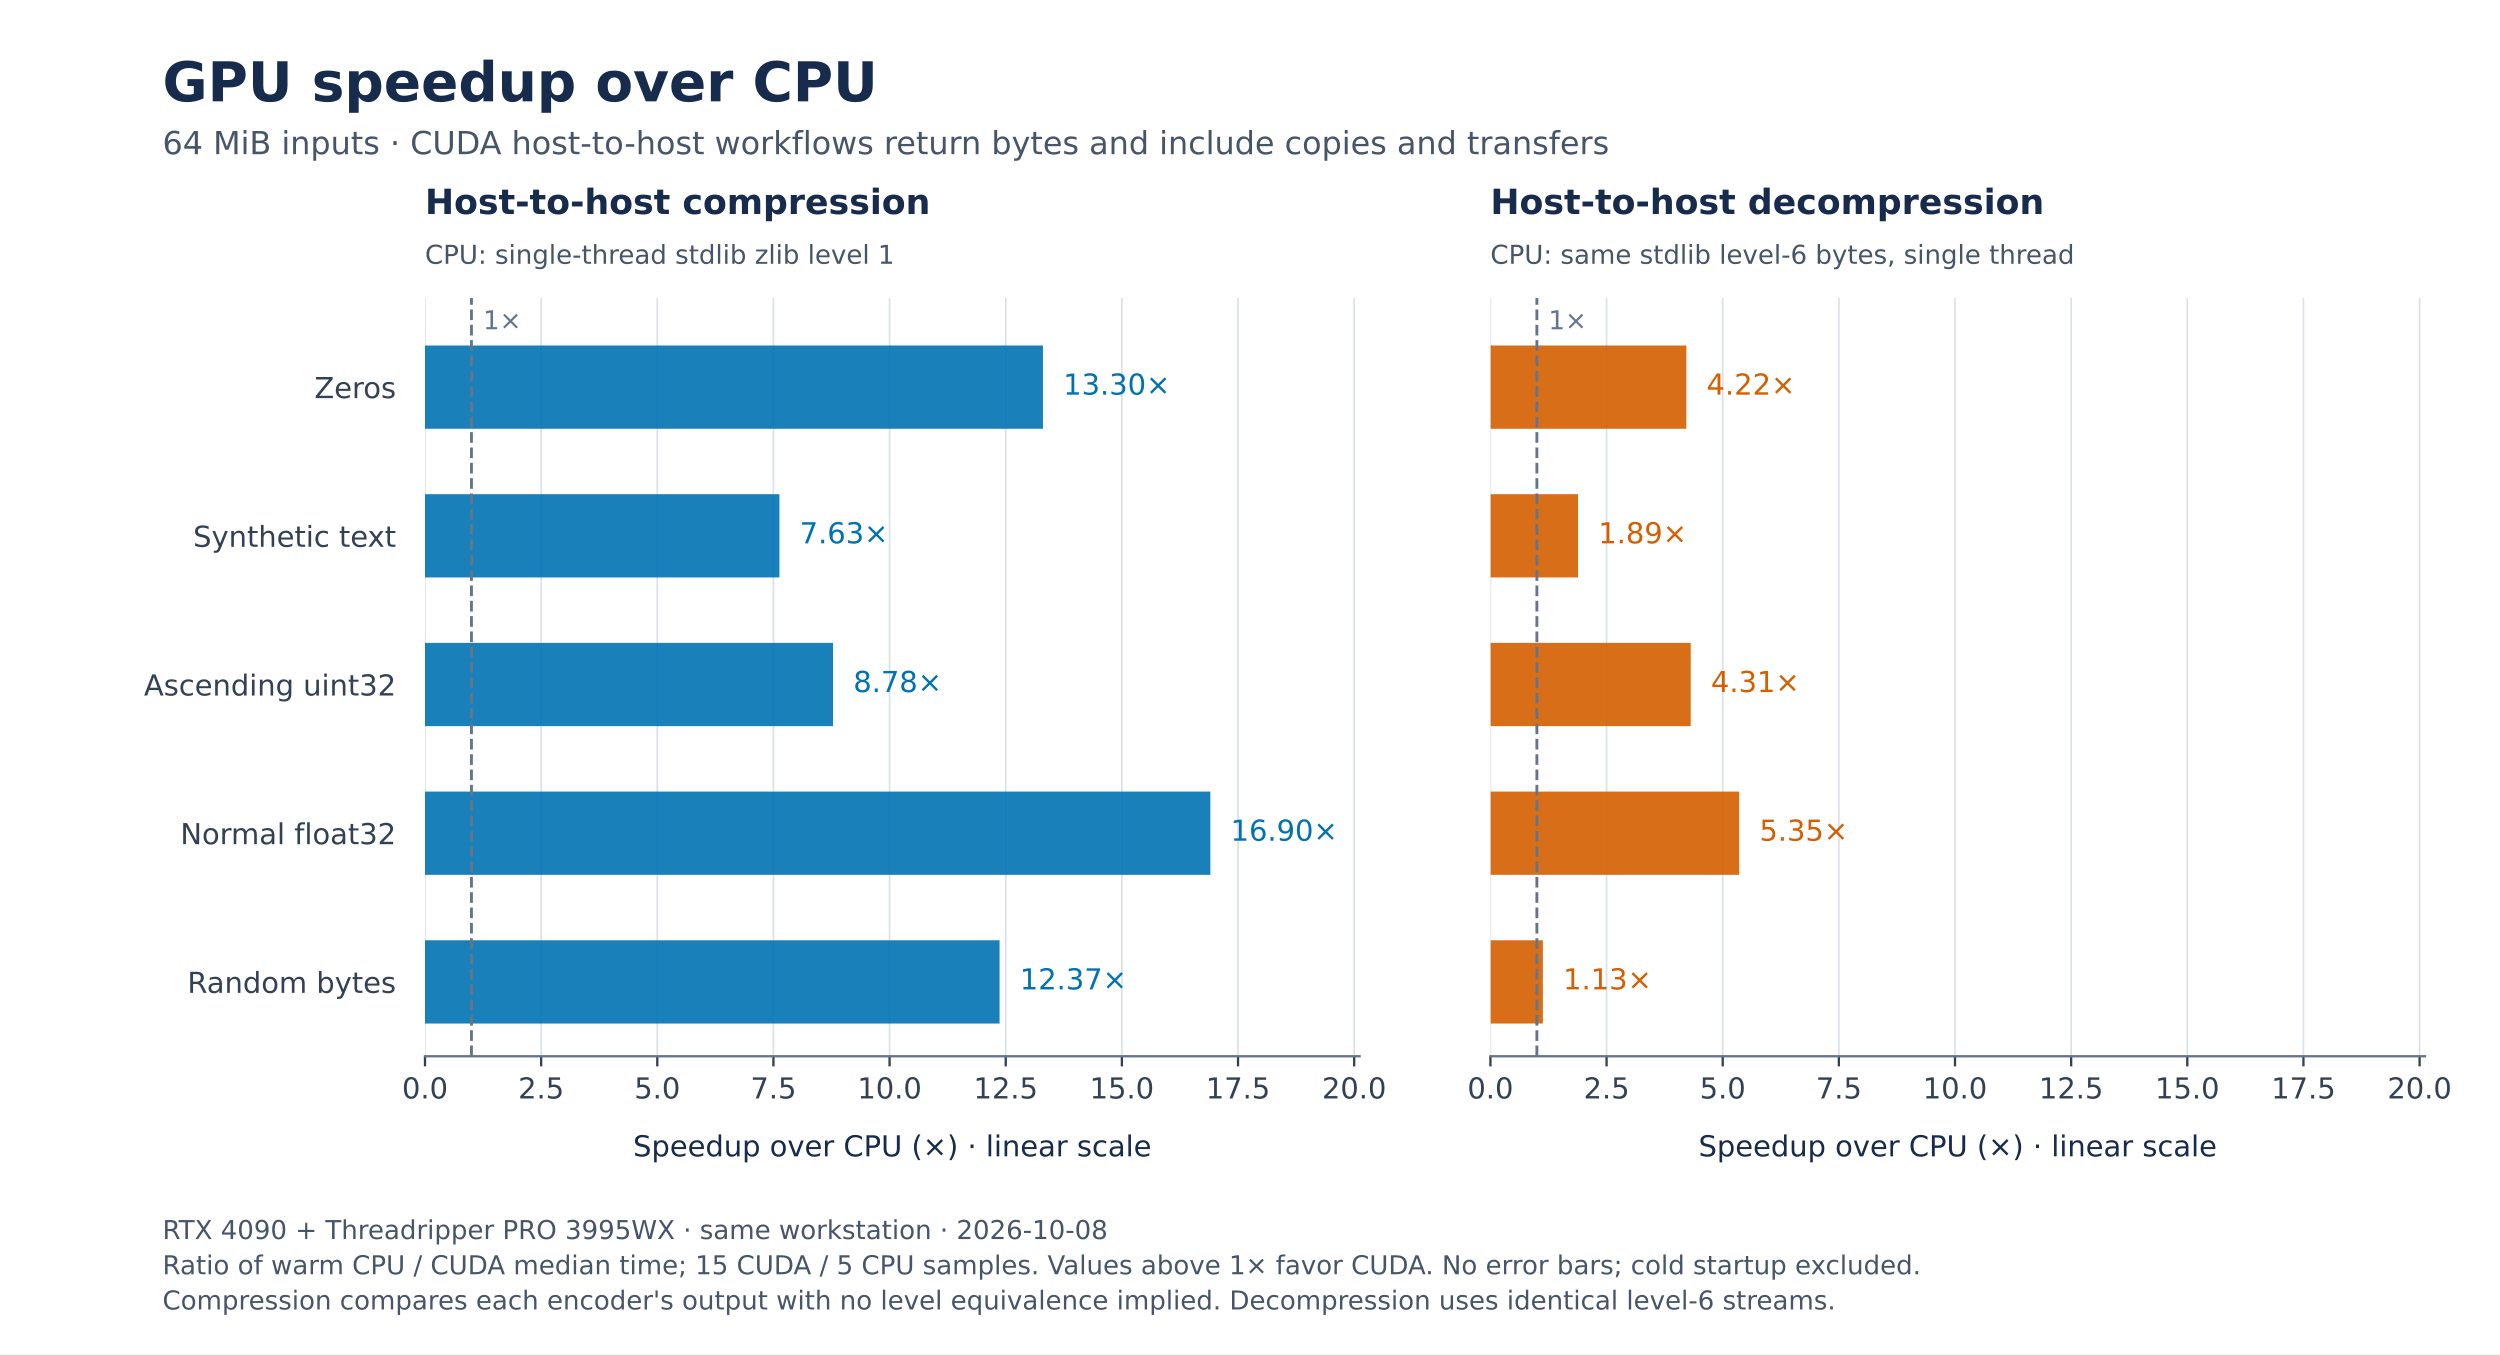
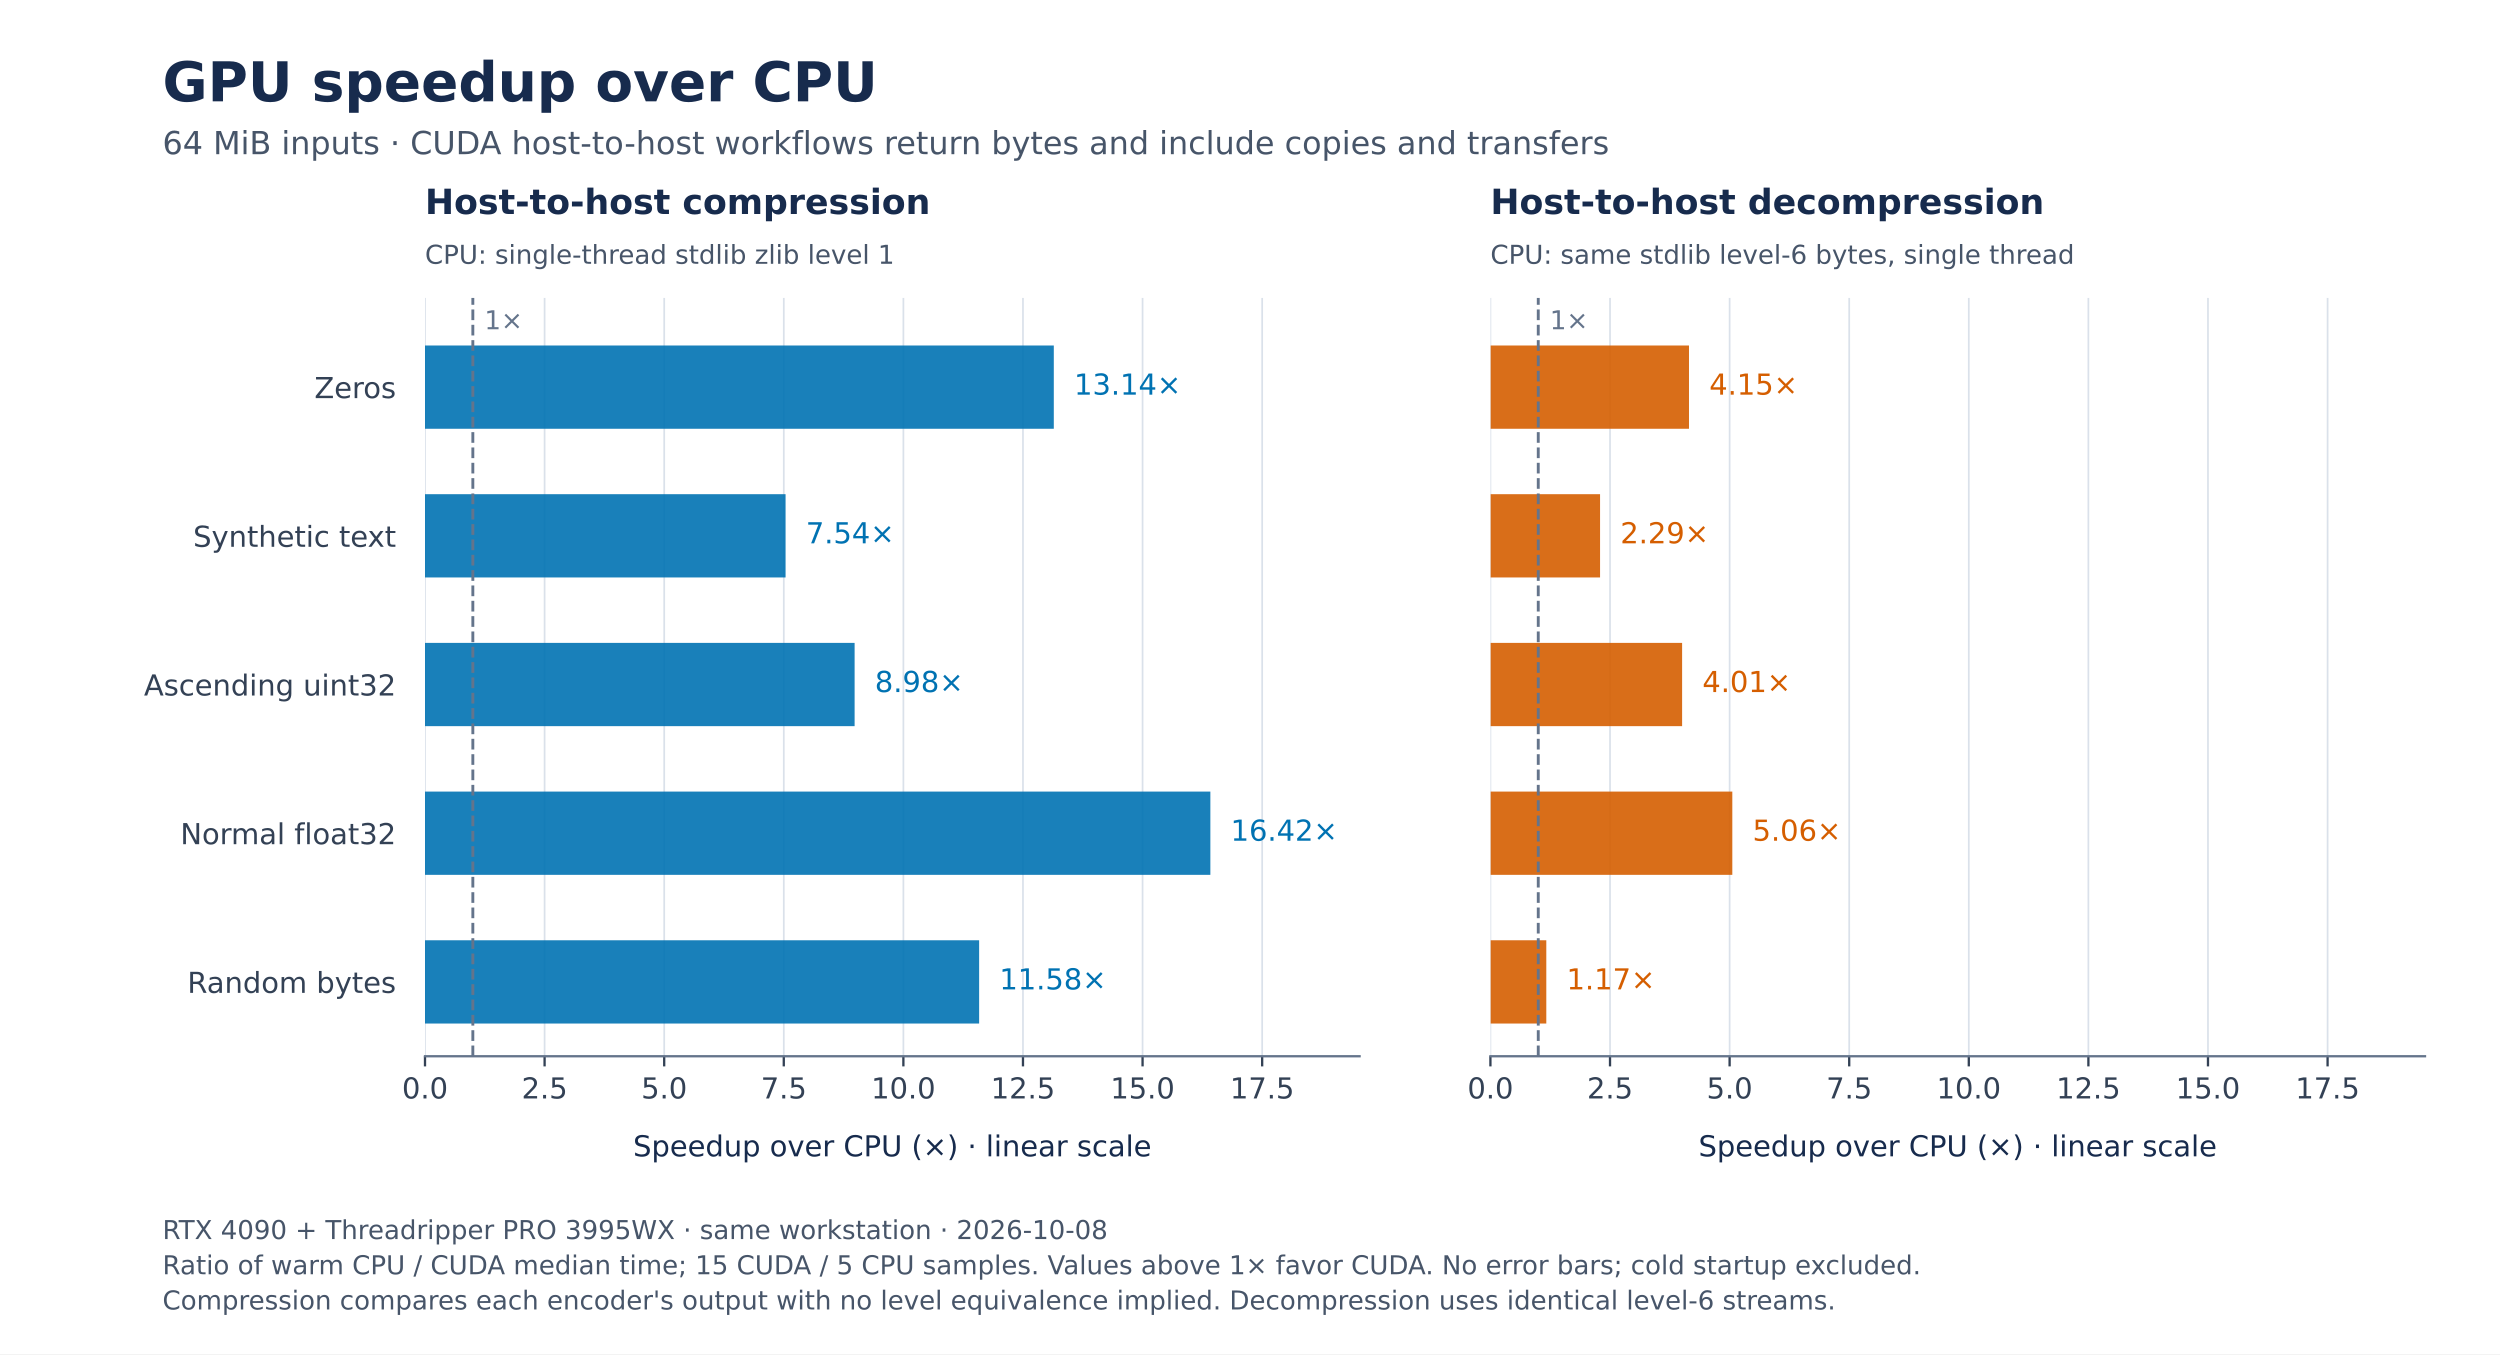
<svg xmlns="http://www.w3.org/2000/svg" xmlns:xlink="http://www.w3.org/1999/xlink" width="864pt" height="468pt" viewBox="0 0 864 468" version="1.1">
  <defs>
    <style type="text/css">*{stroke-linejoin: round; stroke-linecap: butt}</style>
  </defs>
  <g id="figure_1">
    <g id="patch_1">
      <path d="M 0 468 L 864 468 L 864 0 L 0 0 z " style="fill: #ffffff" />
    </g>
    <g id="axes_1">
      <g id="patch_2">
        <path d="M 146.88 365.04 L 469.871 365.04 L 469.871 102.96 L 146.88 102.96 z " style="fill: #ffffff" />
      </g>
      <g id="matplotlib.axis_1">
        <g id="xtick_1">
          <g id="line2d_1">
            <path d="M 146.88 365.04 L 146.88 102.96 " clip-path="url(#p2e2765085f)" style="fill: none; stroke: #cbd5e1; stroke-opacity: 0.7; stroke-width: 0.6; stroke-linecap: square" />
          </g>
          <g id="line2d_2">
            <defs>
              <path id="mdb11cd550d" d="M 0 0 L 0 3.5 " style="stroke: #334155; stroke-width: 0.8" />
            </defs>
            <g>
              <use xlink:href="#mdb11cd550d" x="146.88" y="365.04" style="fill: #334155; stroke: #334155; stroke-width: 0.8" />
            </g>
          </g>
          <g id="text_1">
            <text style="font-size: 10px; font-family: 'DejaVu Sans'; text-anchor: middle; fill: #334155" x="146.88" y="379.638" transform="rotate(-0 146.88 379.6377)">0.0</text>
          </g>
        </g>
        <g id="xtick_2">
          <g id="line2d_3">
-             <path d="M 187.02 365.04 L 187.02 102.96 " clip-path="url(#p2e2765085f)" style="fill: none; stroke: #cbd5e1; stroke-opacity: 0.7; stroke-width: 0.6; stroke-linecap: square" />
+             <path d="M 188.212 365.04 L 188.212 102.96 " clip-path="url(#p2e2765085f)" style="fill: none; stroke: #cbd5e1; stroke-opacity: 0.7; stroke-width: 0.6; stroke-linecap: square" />
          </g>
          <g id="line2d_4">
            <g>
-               <use xlink:href="#mdb11cd550d" x="187.02" y="365.04" style="fill: #334155; stroke: #334155; stroke-width: 0.8" />
+               <use xlink:href="#mdb11cd550d" x="188.212" y="365.04" style="fill: #334155; stroke: #334155; stroke-width: 0.8" />
            </g>
          </g>
          <g id="text_2">
-             <text style="font-size: 10px; font-family: 'DejaVu Sans'; text-anchor: middle; fill: #334155" x="187.02" y="379.638" transform="rotate(-0 187.02 379.6377)">2.5</text>
+             <text style="font-size: 10px; font-family: 'DejaVu Sans'; text-anchor: middle; fill: #334155" x="188.212" y="379.638" transform="rotate(-0 188.2118 379.6377)">2.5</text>
          </g>
        </g>
        <g id="xtick_3">
          <g id="line2d_5">
-             <path d="M 227.16 365.04 L 227.16 102.96 " clip-path="url(#p2e2765085f)" style="fill: none; stroke: #cbd5e1; stroke-opacity: 0.7; stroke-width: 0.6; stroke-linecap: square" />
+             <path d="M 229.544 365.04 L 229.544 102.96 " clip-path="url(#p2e2765085f)" style="fill: none; stroke: #cbd5e1; stroke-opacity: 0.7; stroke-width: 0.6; stroke-linecap: square" />
          </g>
          <g id="line2d_6">
            <g>
-               <use xlink:href="#mdb11cd550d" x="227.16" y="365.04" style="fill: #334155; stroke: #334155; stroke-width: 0.8" />
+               <use xlink:href="#mdb11cd550d" x="229.544" y="365.04" style="fill: #334155; stroke: #334155; stroke-width: 0.8" />
            </g>
          </g>
          <g id="text_3">
-             <text style="font-size: 10px; font-family: 'DejaVu Sans'; text-anchor: middle; fill: #334155" x="227.16" y="379.638" transform="rotate(-0 227.16 379.6377)">5.0</text>
+             <text style="font-size: 10px; font-family: 'DejaVu Sans'; text-anchor: middle; fill: #334155" x="229.544" y="379.638" transform="rotate(-0 229.5436 379.6377)">5.0</text>
          </g>
        </g>
        <g id="xtick_4">
          <g id="line2d_7">
-             <path d="M 267.3 365.04 L 267.3 102.96 " clip-path="url(#p2e2765085f)" style="fill: none; stroke: #cbd5e1; stroke-opacity: 0.7; stroke-width: 0.6; stroke-linecap: square" />
+             <path d="M 270.875 365.04 L 270.875 102.96 " clip-path="url(#p2e2765085f)" style="fill: none; stroke: #cbd5e1; stroke-opacity: 0.7; stroke-width: 0.6; stroke-linecap: square" />
          </g>
          <g id="line2d_8">
            <g>
-               <use xlink:href="#mdb11cd550d" x="267.3" y="365.04" style="fill: #334155; stroke: #334155; stroke-width: 0.8" />
+               <use xlink:href="#mdb11cd550d" x="270.875" y="365.04" style="fill: #334155; stroke: #334155; stroke-width: 0.8" />
            </g>
          </g>
          <g id="text_4">
-             <text style="font-size: 10px; font-family: 'DejaVu Sans'; text-anchor: middle; fill: #334155" x="267.3" y="379.638" transform="rotate(-0 267.3001 379.6377)">7.5</text>
+             <text style="font-size: 10px; font-family: 'DejaVu Sans'; text-anchor: middle; fill: #334155" x="270.875" y="379.638" transform="rotate(-0 270.8755 379.6377)">7.5</text>
          </g>
        </g>
        <g id="xtick_5">
          <g id="line2d_9">
-             <path d="M 307.44 365.04 L 307.44 102.96 " clip-path="url(#p2e2765085f)" style="fill: none; stroke: #cbd5e1; stroke-opacity: 0.7; stroke-width: 0.6; stroke-linecap: square" />
+             <path d="M 312.207 365.04 L 312.207 102.96 " clip-path="url(#p2e2765085f)" style="fill: none; stroke: #cbd5e1; stroke-opacity: 0.7; stroke-width: 0.6; stroke-linecap: square" />
          </g>
          <g id="line2d_10">
            <g>
-               <use xlink:href="#mdb11cd550d" x="307.44" y="365.04" style="fill: #334155; stroke: #334155; stroke-width: 0.8" />
+               <use xlink:href="#mdb11cd550d" x="312.207" y="365.04" style="fill: #334155; stroke: #334155; stroke-width: 0.8" />
            </g>
          </g>
          <g id="text_5">
-             <text style="font-size: 10px; font-family: 'DejaVu Sans'; text-anchor: middle; fill: #334155" x="307.44" y="379.638" transform="rotate(-0 307.4401 379.6377)">10.0</text>
+             <text style="font-size: 10px; font-family: 'DejaVu Sans'; text-anchor: middle; fill: #334155" x="312.207" y="379.638" transform="rotate(-0 312.2073 379.6377)">10.0</text>
          </g>
        </g>
        <g id="xtick_6">
          <g id="line2d_11">
-             <path d="M 347.58 365.04 L 347.58 102.96 " clip-path="url(#p2e2765085f)" style="fill: none; stroke: #cbd5e1; stroke-opacity: 0.7; stroke-width: 0.6; stroke-linecap: square" />
+             <path d="M 353.539 365.04 L 353.539 102.96 " clip-path="url(#p2e2765085f)" style="fill: none; stroke: #cbd5e1; stroke-opacity: 0.7; stroke-width: 0.6; stroke-linecap: square" />
          </g>
          <g id="line2d_12">
            <g>
-               <use xlink:href="#mdb11cd550d" x="347.58" y="365.04" style="fill: #334155; stroke: #334155; stroke-width: 0.8" />
+               <use xlink:href="#mdb11cd550d" x="353.539" y="365.04" style="fill: #334155; stroke: #334155; stroke-width: 0.8" />
            </g>
          </g>
          <g id="text_6">
-             <text style="font-size: 10px; font-family: 'DejaVu Sans'; text-anchor: middle; fill: #334155" x="347.58" y="379.638" transform="rotate(-0 347.5801 379.6377)">12.5</text>
+             <text style="font-size: 10px; font-family: 'DejaVu Sans'; text-anchor: middle; fill: #334155" x="353.539" y="379.638" transform="rotate(-0 353.5391 379.6377)">12.5</text>
          </g>
        </g>
        <g id="xtick_7">
          <g id="line2d_13">
-             <path d="M 387.72 365.04 L 387.72 102.96 " clip-path="url(#p2e2765085f)" style="fill: none; stroke: #cbd5e1; stroke-opacity: 0.7; stroke-width: 0.6; stroke-linecap: square" />
+             <path d="M 394.871 365.04 L 394.871 102.96 " clip-path="url(#p2e2765085f)" style="fill: none; stroke: #cbd5e1; stroke-opacity: 0.7; stroke-width: 0.6; stroke-linecap: square" />
          </g>
          <g id="line2d_14">
            <g>
-               <use xlink:href="#mdb11cd550d" x="387.72" y="365.04" style="fill: #334155; stroke: #334155; stroke-width: 0.8" />
+               <use xlink:href="#mdb11cd550d" x="394.871" y="365.04" style="fill: #334155; stroke: #334155; stroke-width: 0.8" />
            </g>
          </g>
          <g id="text_7">
-             <text style="font-size: 10px; font-family: 'DejaVu Sans'; text-anchor: middle; fill: #334155" x="387.72" y="379.638" transform="rotate(-0 387.7201 379.6377)">15.0</text>
+             <text style="font-size: 10px; font-family: 'DejaVu Sans'; text-anchor: middle; fill: #334155" x="394.871" y="379.638" transform="rotate(-0 394.8709 379.6377)">15.0</text>
          </g>
        </g>
        <g id="xtick_8">
          <g id="line2d_15">
-             <path d="M 427.86 365.04 L 427.86 102.96 " clip-path="url(#p2e2765085f)" style="fill: none; stroke: #cbd5e1; stroke-opacity: 0.7; stroke-width: 0.6; stroke-linecap: square" />
+             <path d="M 436.203 365.04 L 436.203 102.96 " clip-path="url(#p2e2765085f)" style="fill: none; stroke: #cbd5e1; stroke-opacity: 0.7; stroke-width: 0.6; stroke-linecap: square" />
          </g>
          <g id="line2d_16">
            <g>
-               <use xlink:href="#mdb11cd550d" x="427.86" y="365.04" style="fill: #334155; stroke: #334155; stroke-width: 0.8" />
+               <use xlink:href="#mdb11cd550d" x="436.203" y="365.04" style="fill: #334155; stroke: #334155; stroke-width: 0.8" />
            </g>
          </g>
          <g id="text_8">
-             <text style="font-size: 10px; font-family: 'DejaVu Sans'; text-anchor: middle; fill: #334155" x="427.86" y="379.638" transform="rotate(-0 427.8601 379.6377)">17.5</text>
-           </g>
-         </g>
-         <g id="xtick_9">
-           <g id="line2d_17">
-             <path d="M 468 365.04 L 468 102.96 " clip-path="url(#p2e2765085f)" style="fill: none; stroke: #cbd5e1; stroke-opacity: 0.7; stroke-width: 0.6; stroke-linecap: square" />
-           </g>
-           <g id="line2d_18">
-             <g>
-               <use xlink:href="#mdb11cd550d" x="468" y="365.04" style="fill: #334155; stroke: #334155; stroke-width: 0.8" />
-             </g>
-           </g>
-           <g id="text_9">
-             <text style="font-size: 10px; font-family: 'DejaVu Sans'; text-anchor: middle; fill: #334155" x="468" y="379.638" transform="rotate(-0 468.0001 379.6377)">20.0</text>
-           </g>
-         </g>
-         <g id="text_10">
+             <text style="font-size: 10px; font-family: 'DejaVu Sans'; text-anchor: middle; fill: #334155" x="436.203" y="379.638" transform="rotate(-0 436.2028 379.6377)">17.5</text>
+           </g>
+         </g>
+         <g id="text_9">
          <text style="font-size: 10px; font-family: 'DejaVu Sans'; text-anchor: middle; fill: #172b4d" x="308.375" y="399.638" transform="rotate(-0 308.3753 399.6384)">Speedup over CPU (×) · linear scale</text>
        </g>
      </g>
      <g id="matplotlib.axis_2">
        <g id="ytick_1">
+           <g id="line2d_17" />
+           <g id="text_10">
+             <text style="font-size: 10px; font-family: 'DejaVu Sans'; text-anchor: end; fill: #334155" x="136.88" y="137.592" transform="rotate(-0 136.88 137.5918)">Zeros</text>
+           </g>
+         </g>
+         <g id="ytick_2">
+           <g id="line2d_18" />
+           <g id="text_11">
+             <text style="font-size: 10px; font-family: 'DejaVu Sans'; text-anchor: end; fill: #334155" x="136.88" y="188.98" transform="rotate(-0 136.88 188.9804)">Synthetic text</text>
+           </g>
+         </g>
+         <g id="ytick_3">
          <g id="line2d_19" />
-           <g id="text_11">
-             <text style="font-size: 10px; font-family: 'DejaVu Sans'; text-anchor: end; fill: #334155" x="136.88" y="137.592" transform="rotate(-0 136.88 137.5918)">Zeros</text>
-           </g>
-         </g>
-         <g id="ytick_2">
+           <g id="text_12">
+             <text style="font-size: 10px; font-family: 'DejaVu Sans'; text-anchor: end; fill: #334155" x="136.88" y="240.369" transform="rotate(-0 136.88 240.3686)">Ascending uint32</text>
+           </g>
+         </g>
+         <g id="ytick_4">
          <g id="line2d_20" />
-           <g id="text_12">
-             <text style="font-size: 10px; font-family: 'DejaVu Sans'; text-anchor: end; fill: #334155" x="136.88" y="188.98" transform="rotate(-0 136.88 188.9804)">Synthetic text</text>
-           </g>
-         </g>
-         <g id="ytick_3">
+           <g id="text_13">
+             <text style="font-size: 10px; font-family: 'DejaVu Sans'; text-anchor: end; fill: #334155" x="136.88" y="291.757" transform="rotate(-0 136.88 291.7569)">Normal float32</text>
+           </g>
+         </g>
+         <g id="ytick_5">
          <g id="line2d_21" />
-           <g id="text_13">
-             <text style="font-size: 10px; font-family: 'DejaVu Sans'; text-anchor: end; fill: #334155" x="136.88" y="240.369" transform="rotate(-0 136.88 240.3686)">Ascending uint32</text>
-           </g>
-         </g>
-         <g id="ytick_4">
-           <g id="line2d_22" />
          <g id="text_14">
-             <text style="font-size: 10px; font-family: 'DejaVu Sans'; text-anchor: end; fill: #334155" x="136.88" y="291.757" transform="rotate(-0 136.88 291.7569)">Normal float32</text>
-           </g>
-         </g>
-         <g id="ytick_5">
-           <g id="line2d_23" />
-           <g id="text_15">
            <text style="font-size: 10px; font-family: 'DejaVu Sans'; text-anchor: end; fill: #334155" x="136.88" y="343.145" transform="rotate(-0 136.88 343.1451)">Random bytes</text>
          </g>
        </g>
      </g>
      <g id="patch_3">
        <path d="M 146.88 365.04 L 469.871 365.04 " style="fill: none; stroke: #64748b; stroke-width: 0.8; stroke-linejoin: miter; stroke-linecap: square" />
      </g>
-       <g id="text_16">
+       <g id="text_15">
        <text style="font-size: 9px; font-family: 'DejaVu Sans'; text-anchor: start; fill: #475569" x="146.88" y="91.166" transform="rotate(-0 146.88 91.1664)">CPU: single-thread stdlib zlib level 1</text>
      </g>
      <g id="patch_4">
-         <path d="M 146.88 119.404 L 360.444 119.404 L 360.444 148.182 L 146.88 148.182 z " clip-path="url(#p2e2765085f)" style="fill: #0072b2; opacity: 0.9" />
+         <path d="M 146.88 119.404 L 364.194 119.404 L 364.194 148.182 L 146.88 148.182 z " clip-path="url(#p2e2765085f)" style="fill: #0072b2; opacity: 0.9" />
      </g>
      <g id="patch_5">
-         <path d="M 146.88 170.792 L 269.368 170.792 L 269.368 199.57 L 146.88 199.57 z " clip-path="url(#p2e2765085f)" style="fill: #0072b2; opacity: 0.9" />
+         <path d="M 146.88 170.792 L 271.496 170.792 L 271.496 199.57 L 146.88 199.57 z " clip-path="url(#p2e2765085f)" style="fill: #0072b2; opacity: 0.9" />
      </g>
      <g id="patch_6">
-         <path d="M 146.88 222.181 L 287.904 222.181 L 287.904 250.958 L 146.88 250.958 z " clip-path="url(#p2e2765085f)" style="fill: #0072b2; opacity: 0.9" />
+         <path d="M 146.88 222.181 L 295.351 222.181 L 295.351 250.958 L 146.88 250.958 z " clip-path="url(#p2e2765085f)" style="fill: #0072b2; opacity: 0.9" />
      </g>
      <g id="patch_7">
        <path d="M 146.88 273.569 L 418.301 273.569 L 418.301 302.346 L 146.88 302.346 z " clip-path="url(#p2e2765085f)" style="fill: #0072b2; opacity: 0.9" />
      </g>
      <g id="patch_8">
-         <path d="M 146.88 324.957 L 345.449 324.957 L 345.449 353.735 L 146.88 353.735 z " clip-path="url(#p2e2765085f)" style="fill: #0072b2; opacity: 0.9" />
+         <path d="M 146.88 324.957 L 338.388 324.957 L 338.388 353.735 L 146.88 353.735 z " clip-path="url(#p2e2765085f)" style="fill: #0072b2; opacity: 0.9" />
+       </g>
+       <g id="text_16">
+         <text style="font-size: 9px; font-family: 'DejaVu Sans'; text-anchor: start; fill: #64748b" x="167.413" y="113.798" transform="rotate(-0 167.4127 113.7979)">1×</text>
      </g>
      <g id="text_17">
-         <text style="font-size: 9px; font-family: 'DejaVu Sans'; text-anchor: start; fill: #64748b" x="166.936" y="113.798" transform="rotate(-0 166.936 113.7979)">1×</text>
+         <text style="font-size: 10px; font-family: 'DejaVu Sans'; text-anchor: start; fill: #0072b2" x="371.194" y="136.391" transform="rotate(-0 371.1942 136.3906)">13.14×</text>
      </g>
      <g id="text_18">
-         <text style="font-size: 10px; font-family: 'DejaVu Sans'; text-anchor: start; fill: #0072b2" x="367.444" y="136.391" transform="rotate(-0 367.4438 136.3906)">13.30×</text>
+         <text style="font-size: 10px; font-family: 'DejaVu Sans'; text-anchor: start; fill: #0072b2" x="278.496" y="187.779" transform="rotate(-0 278.4964 187.7788)">7.54×</text>
      </g>
      <g id="text_19">
-         <text style="font-size: 10px; font-family: 'DejaVu Sans'; text-anchor: start; fill: #0072b2" x="276.368" y="187.779" transform="rotate(-0 276.368 187.7788)">7.63×</text>
+         <text style="font-size: 10px; font-family: 'DejaVu Sans'; text-anchor: start; fill: #0072b2" x="302.351" y="239.167" transform="rotate(-0 302.3505 239.1671)">8.98×</text>
      </g>
      <g id="text_20">
-         <text style="font-size: 10px; font-family: 'DejaVu Sans'; text-anchor: start; fill: #0072b2" x="294.904" y="239.167" transform="rotate(-0 294.9039 239.1671)">8.78×</text>
+         <text style="font-size: 10px; font-family: 'DejaVu Sans'; text-anchor: start; fill: #0072b2" x="425.301" y="290.555" transform="rotate(-0 425.3007 290.5553)">16.42×</text>
      </g>
      <g id="text_21">
-         <text style="font-size: 10px; font-family: 'DejaVu Sans'; text-anchor: start; fill: #0072b2" x="425.301" y="290.555" transform="rotate(-0 425.3007 290.5553)">16.90×</text>
+         <text style="font-size: 10px; font-family: 'DejaVu Sans'; text-anchor: start; fill: #0072b2" x="345.388" y="341.944" transform="rotate(-0 345.3879 341.9435)">11.58×</text>
      </g>
      <g id="text_22">
-         <text style="font-size: 10px; font-family: 'DejaVu Sans'; text-anchor: start; fill: #0072b2" x="352.449" y="341.944" transform="rotate(-0 352.4494 341.9435)">12.37×</text>
-       </g>
-       <g id="text_23">
        <text style="font-weight: 700; font-size: 12px; font-family: 'DejaVu Sans'; text-anchor: start; fill: #172b4d" x="146.88" y="73.96" transform="rotate(-0 146.88 73.96)">Host-to-host compression</text>
      </g>
-       <g id="line2d_24">
-         <path d="M 162.936 365.04 L 162.936 102.96 " clip-path="url(#p2e2765085f)" style="fill: none; stroke-dasharray: 3.7,1.6; stroke-dashoffset: 0; stroke: #64748b" />
+       <g id="line2d_22">
+         <path d="M 163.413 365.04 L 163.413 102.96 " clip-path="url(#p2e2765085f)" style="fill: none; stroke-dasharray: 3.7,1.6; stroke-dashoffset: 0; stroke: #64748b" />
      </g>
    </g>
    <g id="axes_2">
      <g id="patch_9">
        <path d="M 515.089 365.04 L 838.08 365.04 L 838.08 102.96 L 515.089 102.96 z " style="fill: #ffffff" />
      </g>
      <g id="matplotlib.axis_3">
+         <g id="xtick_9">
+           <g id="line2d_23">
+             <path d="M 515.089 365.04 L 515.089 102.96 " clip-path="url(#p1212533835)" style="fill: none; stroke: #cbd5e1; stroke-opacity: 0.7; stroke-width: 0.6; stroke-linecap: square" />
+           </g>
+           <g id="line2d_24">
+             <g>
+               <use xlink:href="#mdb11cd550d" x="515.089" y="365.04" style="fill: #334155; stroke: #334155; stroke-width: 0.8" />
+             </g>
+           </g>
+           <g id="text_23">
+             <text style="font-size: 10px; font-family: 'DejaVu Sans'; text-anchor: middle; fill: #334155" x="515.089" y="379.638" transform="rotate(-0 515.0893 379.6377)">0.0</text>
+           </g>
+         </g>
        <g id="xtick_10">
          <g id="line2d_25">
-             <path d="M 515.089 365.04 L 515.089 102.96 " clip-path="url(#p1212533835)" style="fill: none; stroke: #cbd5e1; stroke-opacity: 0.7; stroke-width: 0.6; stroke-linecap: square" />
+             <path d="M 556.421 365.04 L 556.421 102.96 " clip-path="url(#p1212533835)" style="fill: none; stroke: #cbd5e1; stroke-opacity: 0.7; stroke-width: 0.6; stroke-linecap: square" />
          </g>
          <g id="line2d_26">
            <g>
-               <use xlink:href="#mdb11cd550d" x="515.089" y="365.04" style="fill: #334155; stroke: #334155; stroke-width: 0.8" />
+               <use xlink:href="#mdb11cd550d" x="556.421" y="365.04" style="fill: #334155; stroke: #334155; stroke-width: 0.8" />
            </g>
          </g>
          <g id="text_24">
-             <text style="font-size: 10px; font-family: 'DejaVu Sans'; text-anchor: middle; fill: #334155" x="515.089" y="379.638" transform="rotate(-0 515.0893 379.6377)">0.0</text>
+             <text style="font-size: 10px; font-family: 'DejaVu Sans'; text-anchor: middle; fill: #334155" x="556.421" y="379.638" transform="rotate(-0 556.4212 379.6377)">2.5</text>
          </g>
        </g>
        <g id="xtick_11">
          <g id="line2d_27">
-             <path d="M 555.229 365.04 L 555.229 102.96 " clip-path="url(#p1212533835)" style="fill: none; stroke: #cbd5e1; stroke-opacity: 0.7; stroke-width: 0.6; stroke-linecap: square" />
+             <path d="M 597.753 365.04 L 597.753 102.96 " clip-path="url(#p1212533835)" style="fill: none; stroke: #cbd5e1; stroke-opacity: 0.7; stroke-width: 0.6; stroke-linecap: square" />
          </g>
          <g id="line2d_28">
            <g>
-               <use xlink:href="#mdb11cd550d" x="555.229" y="365.04" style="fill: #334155; stroke: #334155; stroke-width: 0.8" />
+               <use xlink:href="#mdb11cd550d" x="597.753" y="365.04" style="fill: #334155; stroke: #334155; stroke-width: 0.8" />
            </g>
          </g>
          <g id="text_25">
-             <text style="font-size: 10px; font-family: 'DejaVu Sans'; text-anchor: middle; fill: #334155" x="555.229" y="379.638" transform="rotate(-0 555.2294 379.6377)">2.5</text>
+             <text style="font-size: 10px; font-family: 'DejaVu Sans'; text-anchor: middle; fill: #334155" x="597.753" y="379.638" transform="rotate(-0 597.753 379.6377)">5.0</text>
          </g>
        </g>
        <g id="xtick_12">
          <g id="line2d_29">
-             <path d="M 595.369 365.04 L 595.369 102.96 " clip-path="url(#p1212533835)" style="fill: none; stroke: #cbd5e1; stroke-opacity: 0.7; stroke-width: 0.6; stroke-linecap: square" />
+             <path d="M 639.085 365.04 L 639.085 102.96 " clip-path="url(#p1212533835)" style="fill: none; stroke: #cbd5e1; stroke-opacity: 0.7; stroke-width: 0.6; stroke-linecap: square" />
          </g>
          <g id="line2d_30">
            <g>
-               <use xlink:href="#mdb11cd550d" x="595.369" y="365.04" style="fill: #334155; stroke: #334155; stroke-width: 0.8" />
+               <use xlink:href="#mdb11cd550d" x="639.085" y="365.04" style="fill: #334155; stroke: #334155; stroke-width: 0.8" />
            </g>
          </g>
          <g id="text_26">
-             <text style="font-size: 10px; font-family: 'DejaVu Sans'; text-anchor: middle; fill: #334155" x="595.369" y="379.638" transform="rotate(-0 595.3694 379.6377)">5.0</text>
+             <text style="font-size: 10px; font-family: 'DejaVu Sans'; text-anchor: middle; fill: #334155" x="639.085" y="379.638" transform="rotate(-0 639.0848 379.6377)">7.5</text>
          </g>
        </g>
        <g id="xtick_13">
          <g id="line2d_31">
-             <path d="M 635.509 365.04 L 635.509 102.96 " clip-path="url(#p1212533835)" style="fill: none; stroke: #cbd5e1; stroke-opacity: 0.7; stroke-width: 0.6; stroke-linecap: square" />
+             <path d="M 680.417 365.04 L 680.417 102.96 " clip-path="url(#p1212533835)" style="fill: none; stroke: #cbd5e1; stroke-opacity: 0.7; stroke-width: 0.6; stroke-linecap: square" />
          </g>
          <g id="line2d_32">
            <g>
-               <use xlink:href="#mdb11cd550d" x="635.509" y="365.04" style="fill: #334155; stroke: #334155; stroke-width: 0.8" />
+               <use xlink:href="#mdb11cd550d" x="680.417" y="365.04" style="fill: #334155; stroke: #334155; stroke-width: 0.8" />
            </g>
          </g>
          <g id="text_27">
-             <text style="font-size: 10px; font-family: 'DejaVu Sans'; text-anchor: middle; fill: #334155" x="635.509" y="379.638" transform="rotate(-0 635.5094 379.6377)">7.5</text>
+             <text style="font-size: 10px; font-family: 'DejaVu Sans'; text-anchor: middle; fill: #334155" x="680.417" y="379.638" transform="rotate(-0 680.4166 379.6377)">10.0</text>
          </g>
        </g>
        <g id="xtick_14">
          <g id="line2d_33">
-             <path d="M 675.649 365.04 L 675.649 102.96 " clip-path="url(#p1212533835)" style="fill: none; stroke: #cbd5e1; stroke-opacity: 0.7; stroke-width: 0.6; stroke-linecap: square" />
+             <path d="M 721.748 365.04 L 721.748 102.96 " clip-path="url(#p1212533835)" style="fill: none; stroke: #cbd5e1; stroke-opacity: 0.7; stroke-width: 0.6; stroke-linecap: square" />
          </g>
          <g id="line2d_34">
            <g>
-               <use xlink:href="#mdb11cd550d" x="675.649" y="365.04" style="fill: #334155; stroke: #334155; stroke-width: 0.8" />
+               <use xlink:href="#mdb11cd550d" x="721.748" y="365.04" style="fill: #334155; stroke: #334155; stroke-width: 0.8" />
            </g>
          </g>
          <g id="text_28">
-             <text style="font-size: 10px; font-family: 'DejaVu Sans'; text-anchor: middle; fill: #334155" x="675.649" y="379.638" transform="rotate(-0 675.6494 379.6377)">10.0</text>
+             <text style="font-size: 10px; font-family: 'DejaVu Sans'; text-anchor: middle; fill: #334155" x="721.748" y="379.638" transform="rotate(-0 721.7485 379.6377)">12.5</text>
          </g>
        </g>
        <g id="xtick_15">
          <g id="line2d_35">
-             <path d="M 715.789 365.04 L 715.789 102.96 " clip-path="url(#p1212533835)" style="fill: none; stroke: #cbd5e1; stroke-opacity: 0.7; stroke-width: 0.6; stroke-linecap: square" />
+             <path d="M 763.08 365.04 L 763.08 102.96 " clip-path="url(#p1212533835)" style="fill: none; stroke: #cbd5e1; stroke-opacity: 0.7; stroke-width: 0.6; stroke-linecap: square" />
          </g>
          <g id="line2d_36">
            <g>
-               <use xlink:href="#mdb11cd550d" x="715.789" y="365.04" style="fill: #334155; stroke: #334155; stroke-width: 0.8" />
+               <use xlink:href="#mdb11cd550d" x="763.08" y="365.04" style="fill: #334155; stroke: #334155; stroke-width: 0.8" />
            </g>
          </g>
          <g id="text_29">
-             <text style="font-size: 10px; font-family: 'DejaVu Sans'; text-anchor: middle; fill: #334155" x="715.789" y="379.638" transform="rotate(-0 715.7894 379.6377)">12.5</text>
+             <text style="font-size: 10px; font-family: 'DejaVu Sans'; text-anchor: middle; fill: #334155" x="763.08" y="379.638" transform="rotate(-0 763.0803 379.6377)">15.0</text>
          </g>
        </g>
        <g id="xtick_16">
          <g id="line2d_37">
-             <path d="M 755.929 365.04 L 755.929 102.96 " clip-path="url(#p1212533835)" style="fill: none; stroke: #cbd5e1; stroke-opacity: 0.7; stroke-width: 0.6; stroke-linecap: square" />
+             <path d="M 804.412 365.04 L 804.412 102.96 " clip-path="url(#p1212533835)" style="fill: none; stroke: #cbd5e1; stroke-opacity: 0.7; stroke-width: 0.6; stroke-linecap: square" />
          </g>
          <g id="line2d_38">
            <g>
-               <use xlink:href="#mdb11cd550d" x="755.929" y="365.04" style="fill: #334155; stroke: #334155; stroke-width: 0.8" />
+               <use xlink:href="#mdb11cd550d" x="804.412" y="365.04" style="fill: #334155; stroke: #334155; stroke-width: 0.8" />
            </g>
          </g>
          <g id="text_30">
-             <text style="font-size: 10px; font-family: 'DejaVu Sans'; text-anchor: middle; fill: #334155" x="755.929" y="379.638" transform="rotate(-0 755.9294 379.6377)">15.0</text>
-           </g>
-         </g>
-         <g id="xtick_17">
-           <g id="line2d_39">
-             <path d="M 796.069 365.04 L 796.069 102.96 " clip-path="url(#p1212533835)" style="fill: none; stroke: #cbd5e1; stroke-opacity: 0.7; stroke-width: 0.6; stroke-linecap: square" />
-           </g>
-           <g id="line2d_40">
-             <g>
-               <use xlink:href="#mdb11cd550d" x="796.069" y="365.04" style="fill: #334155; stroke: #334155; stroke-width: 0.8" />
-             </g>
-           </g>
-           <g id="text_31">
-             <text style="font-size: 10px; font-family: 'DejaVu Sans'; text-anchor: middle; fill: #334155" x="796.069" y="379.638" transform="rotate(-0 796.0695 379.6377)">17.5</text>
-           </g>
-         </g>
-         <g id="xtick_18">
-           <g id="line2d_41">
-             <path d="M 836.209 365.04 L 836.209 102.96 " clip-path="url(#p1212533835)" style="fill: none; stroke: #cbd5e1; stroke-opacity: 0.7; stroke-width: 0.6; stroke-linecap: square" />
-           </g>
-           <g id="line2d_42">
-             <g>
-               <use xlink:href="#mdb11cd550d" x="836.209" y="365.04" style="fill: #334155; stroke: #334155; stroke-width: 0.8" />
-             </g>
-           </g>
-           <g id="text_32">
-             <text style="font-size: 10px; font-family: 'DejaVu Sans'; text-anchor: middle; fill: #334155" x="836.209" y="379.638" transform="rotate(-0 836.2095 379.6377)">20.0</text>
-           </g>
-         </g>
-         <g id="text_33">
+             <text style="font-size: 10px; font-family: 'DejaVu Sans'; text-anchor: middle; fill: #334155" x="804.412" y="379.638" transform="rotate(-0 804.4121 379.6377)">17.5</text>
+           </g>
+         </g>
+         <g id="text_31">
          <text style="font-size: 10px; font-family: 'DejaVu Sans'; text-anchor: middle; fill: #172b4d" x="676.585" y="399.638" transform="rotate(-0 676.5847 399.6384)">Speedup over CPU (×) · linear scale</text>
        </g>
      </g>
      <g id="matplotlib.axis_4">
        <g id="ytick_6">
+           <g id="line2d_39" />
+         </g>
+         <g id="ytick_7">
+           <g id="line2d_40" />
+         </g>
+         <g id="ytick_8">
+           <g id="line2d_41" />
+         </g>
+         <g id="ytick_9">
+           <g id="line2d_42" />
+         </g>
+         <g id="ytick_10">
          <g id="line2d_43" />
-         </g>
-         <g id="ytick_7">
-           <g id="line2d_44" />
-         </g>
-         <g id="ytick_8">
-           <g id="line2d_45" />
-         </g>
-         <g id="ytick_9">
-           <g id="line2d_46" />
-         </g>
-         <g id="ytick_10">
-           <g id="line2d_47" />
        </g>
      </g>
      <g id="patch_10">
        <path d="M 515.089 365.04 L 838.08 365.04 " style="fill: none; stroke: #64748b; stroke-width: 0.8; stroke-linejoin: miter; stroke-linecap: square" />
      </g>
+       <g id="text_32">
+         <text style="font-size: 9px; font-family: 'DejaVu Sans'; text-anchor: start; fill: #475569" x="515.089" y="91.166" transform="rotate(-0 515.0893 91.1664)">CPU: same stdlib level-6 bytes, single thread</text>
+       </g>
+       <g id="patch_11">
+         <path d="M 515.089 119.404 L 583.716 119.404 L 583.716 148.182 L 515.089 148.182 z " clip-path="url(#p1212533835)" style="fill: #d55e00; opacity: 0.9" />
+       </g>
+       <g id="patch_12">
+         <path d="M 515.089 170.792 L 552.981 170.792 L 552.981 199.57 L 515.089 199.57 z " clip-path="url(#p1212533835)" style="fill: #d55e00; opacity: 0.9" />
+       </g>
+       <g id="patch_13">
+         <path d="M 515.089 222.181 L 581.337 222.181 L 581.337 250.958 L 515.089 250.958 z " clip-path="url(#p1212533835)" style="fill: #d55e00; opacity: 0.9" />
+       </g>
+       <g id="patch_14">
+         <path d="M 515.089 273.569 L 598.689 273.569 L 598.689 302.346 L 515.089 302.346 z " clip-path="url(#p1212533835)" style="fill: #d55e00; opacity: 0.9" />
+       </g>
+       <g id="patch_15">
+         <path d="M 515.089 324.957 L 534.403 324.957 L 534.403 353.735 L 515.089 353.735 z " clip-path="url(#p1212533835)" style="fill: #d55e00; opacity: 0.9" />
+       </g>
+       <g id="text_33">
+         <text style="font-size: 9px; font-family: 'DejaVu Sans'; text-anchor: start; fill: #64748b" x="535.622" y="113.798" transform="rotate(-0 535.6221 113.7979)">1×</text>
+       </g>
      <g id="text_34">
-         <text style="font-size: 9px; font-family: 'DejaVu Sans'; text-anchor: start; fill: #475569" x="515.089" y="91.166" transform="rotate(-0 515.0893 91.1664)">CPU: same stdlib level-6 bytes, single thread</text>
-       </g>
-       <g id="patch_11">
-         <path d="M 515.089 119.404 L 582.801 119.404 L 582.801 148.182 L 515.089 148.182 z " clip-path="url(#p1212533835)" style="fill: #d55e00; opacity: 0.9" />
-       </g>
-       <g id="patch_12">
-         <path d="M 515.089 170.792 L 545.377 170.792 L 545.377 199.57 L 515.089 199.57 z " clip-path="url(#p1212533835)" style="fill: #d55e00; opacity: 0.9" />
-       </g>
-       <g id="patch_13">
-         <path d="M 515.089 222.181 L 584.308 222.181 L 584.308 250.958 L 515.089 250.958 z " clip-path="url(#p1212533835)" style="fill: #d55e00; opacity: 0.9" />
-       </g>
-       <g id="patch_14">
-         <path d="M 515.089 273.569 L 601.064 273.569 L 601.064 302.346 L 515.089 302.346 z " clip-path="url(#p1212533835)" style="fill: #d55e00; opacity: 0.9" />
-       </g>
-       <g id="patch_15">
-         <path d="M 515.089 324.957 L 533.221 324.957 L 533.221 353.735 L 515.089 353.735 z " clip-path="url(#p1212533835)" style="fill: #d55e00; opacity: 0.9" />
+         <text style="font-size: 10px; font-family: 'DejaVu Sans'; text-anchor: start; fill: #d55e00" x="590.716" y="136.391" transform="rotate(-0 590.7158 136.3906)">4.15×</text>
      </g>
      <g id="text_35">
-         <text style="font-size: 9px; font-family: 'DejaVu Sans'; text-anchor: start; fill: #64748b" x="535.145" y="113.798" transform="rotate(-0 535.1454 113.7979)">1×</text>
+         <text style="font-size: 10px; font-family: 'DejaVu Sans'; text-anchor: start; fill: #d55e00" x="559.981" y="187.779" transform="rotate(-0 559.9815 187.7788)">2.29×</text>
      </g>
      <g id="text_36">
-         <text style="font-size: 10px; font-family: 'DejaVu Sans'; text-anchor: start; fill: #d55e00" x="589.801" y="136.391" transform="rotate(-0 589.8014 136.3906)">4.22×</text>
+         <text style="font-size: 10px; font-family: 'DejaVu Sans'; text-anchor: start; fill: #d55e00" x="588.337" y="239.167" transform="rotate(-0 588.3371 239.1671)">4.01×</text>
      </g>
      <g id="text_37">
-         <text style="font-size: 10px; font-family: 'DejaVu Sans'; text-anchor: start; fill: #d55e00" x="552.377" y="187.779" transform="rotate(-0 552.3768 187.7788)">1.89×</text>
+         <text style="font-size: 10px; font-family: 'DejaVu Sans'; text-anchor: start; fill: #d55e00" x="605.689" y="290.555" transform="rotate(-0 605.6888 290.5553)">5.06×</text>
      </g>
      <g id="text_38">
-         <text style="font-size: 10px; font-family: 'DejaVu Sans'; text-anchor: start; fill: #d55e00" x="591.308" y="239.167" transform="rotate(-0 591.3079 239.1671)">4.31×</text>
+         <text style="font-size: 10px; font-family: 'DejaVu Sans'; text-anchor: start; fill: #d55e00" x="541.403" y="341.944" transform="rotate(-0 541.4031 341.9435)">1.17×</text>
      </g>
      <g id="text_39">
-         <text style="font-size: 10px; font-family: 'DejaVu Sans'; text-anchor: start; fill: #d55e00" x="608.064" y="290.555" transform="rotate(-0 608.0637 290.5553)">5.35×</text>
-       </g>
-       <g id="text_40">
-         <text style="font-size: 10px; font-family: 'DejaVu Sans'; text-anchor: start; fill: #d55e00" x="540.221" y="341.944" transform="rotate(-0 540.2215 341.9435)">1.13×</text>
-       </g>
-       <g id="text_41">
        <text style="font-weight: 700; font-size: 12px; font-family: 'DejaVu Sans'; text-anchor: start; fill: #172b4d" x="515.089" y="73.96" transform="rotate(-0 515.0893 73.96)">Host-to-host decompression</text>
      </g>
-       <g id="line2d_48">
-         <path d="M 531.145 365.04 L 531.145 102.96 " clip-path="url(#p1212533835)" style="fill: none; stroke-dasharray: 3.7,1.6; stroke-dashoffset: 0; stroke: #64748b" />
-       </g>
+       <g id="line2d_44">
+         <path d="M 531.622 365.04 L 531.622 102.96 " clip-path="url(#p1212533835)" style="fill: none; stroke-dasharray: 3.7,1.6; stroke-dashoffset: 0; stroke: #64748b" />
+       </g>
+     </g>
+     <g id="text_40">
+       <text style="font-weight: 700; font-size: 19px; font-family: 'DejaVu Sans'; text-anchor: start; fill: #172b4d" x="56.16" y="35.029" transform="rotate(-0 56.16 35.02903)">GPU speedup over CPU</text>
+     </g>
+     <g id="text_41">
+       <text style="font-size: 11px; font-family: 'DejaVu Sans'; text-anchor: start; fill: #475569" x="56.16" y="53.286" transform="rotate(-0 56.16 53.28628)">64 MiB inputs · CUDA host-to-host workflows return bytes and include copies and transfers</text>
    </g>
    <g id="text_42">
-       <text style="font-weight: 700; font-size: 19px; font-family: 'DejaVu Sans'; text-anchor: start; fill: #172b4d" x="56.16" y="35.029" transform="rotate(-0 56.16 35.02903)">GPU speedup over CPU</text>
+       <text style="font-size: 9px; font-family: 'DejaVu Sans'; text-anchor: start; fill: #475569" x="56.16" y="428.22" transform="rotate(-0 56.16 428.22)">RTX 4090 + Threadripper PRO 3995WX · same workstation · 2026-10-08</text>
    </g>
    <g id="text_43">
-       <text style="font-size: 11px; font-family: 'DejaVu Sans'; text-anchor: start; fill: #475569" x="56.16" y="53.286" transform="rotate(-0 56.16 53.28628)">64 MiB inputs · CUDA host-to-host workflows return bytes and include copies and transfers</text>
+       <text style="font-size: 9px; font-family: 'DejaVu Sans'; text-anchor: start; fill: #475569" x="56.16" y="440.388" transform="rotate(-0 56.16 440.388)">Ratio of warm CPU / CUDA median time; 15 CUDA / 5 CPU samples. Values above 1× favor CUDA. No error bars; cold startup excluded.</text>
    </g>
    <g id="text_44">
-       <text style="font-size: 9px; font-family: 'DejaVu Sans'; text-anchor: start; fill: #475569" x="56.16" y="428.22" transform="rotate(-0 56.16 428.22)">RTX 4090 + Threadripper PRO 3995WX · same workstation · 2026-10-08</text>
-     </g>
-     <g id="text_45">
-       <text style="font-size: 9px; font-family: 'DejaVu Sans'; text-anchor: start; fill: #475569" x="56.16" y="440.388" transform="rotate(-0 56.16 440.388)">Ratio of warm CPU / CUDA median time; 15 CUDA / 5 CPU samples. Values above 1× favor CUDA. No error bars; cold startup excluded.</text>
-     </g>
-     <g id="text_46">
      <text style="font-size: 9px; font-family: 'DejaVu Sans'; text-anchor: start; fill: #475569" x="56.16" y="452.556" transform="rotate(-0 56.16 452.556)">Compression compares each encoder's output with no level equivalence implied. Decompression uses identical level-6 streams.</text>
    </g>
  </g>
  <defs>
    <clipPath id="p2e2765085f">
      <rect x="146.88" y="102.96" width="322.991" height="262.08" />
    </clipPath>
    <clipPath id="p1212533835">
      <rect x="515.089" y="102.96" width="322.991" height="262.08" />
    </clipPath>
  </defs>
</svg>
